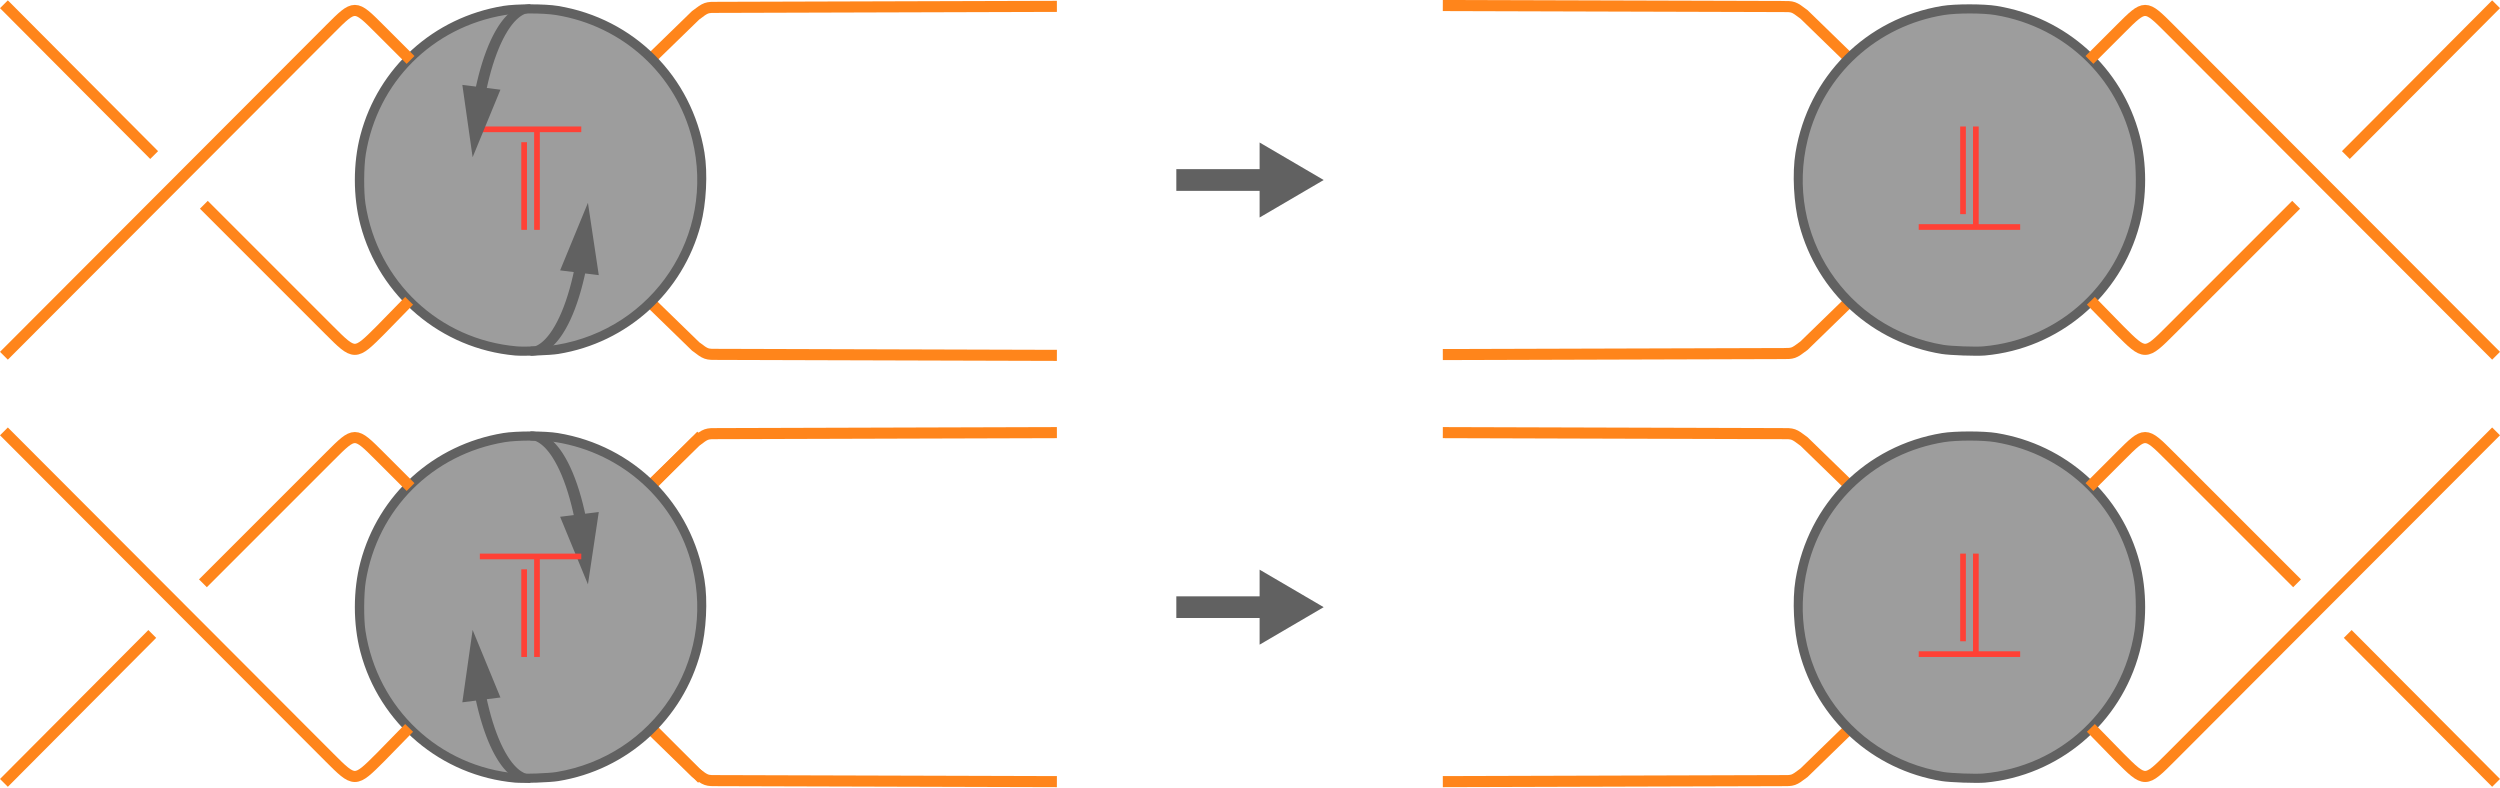
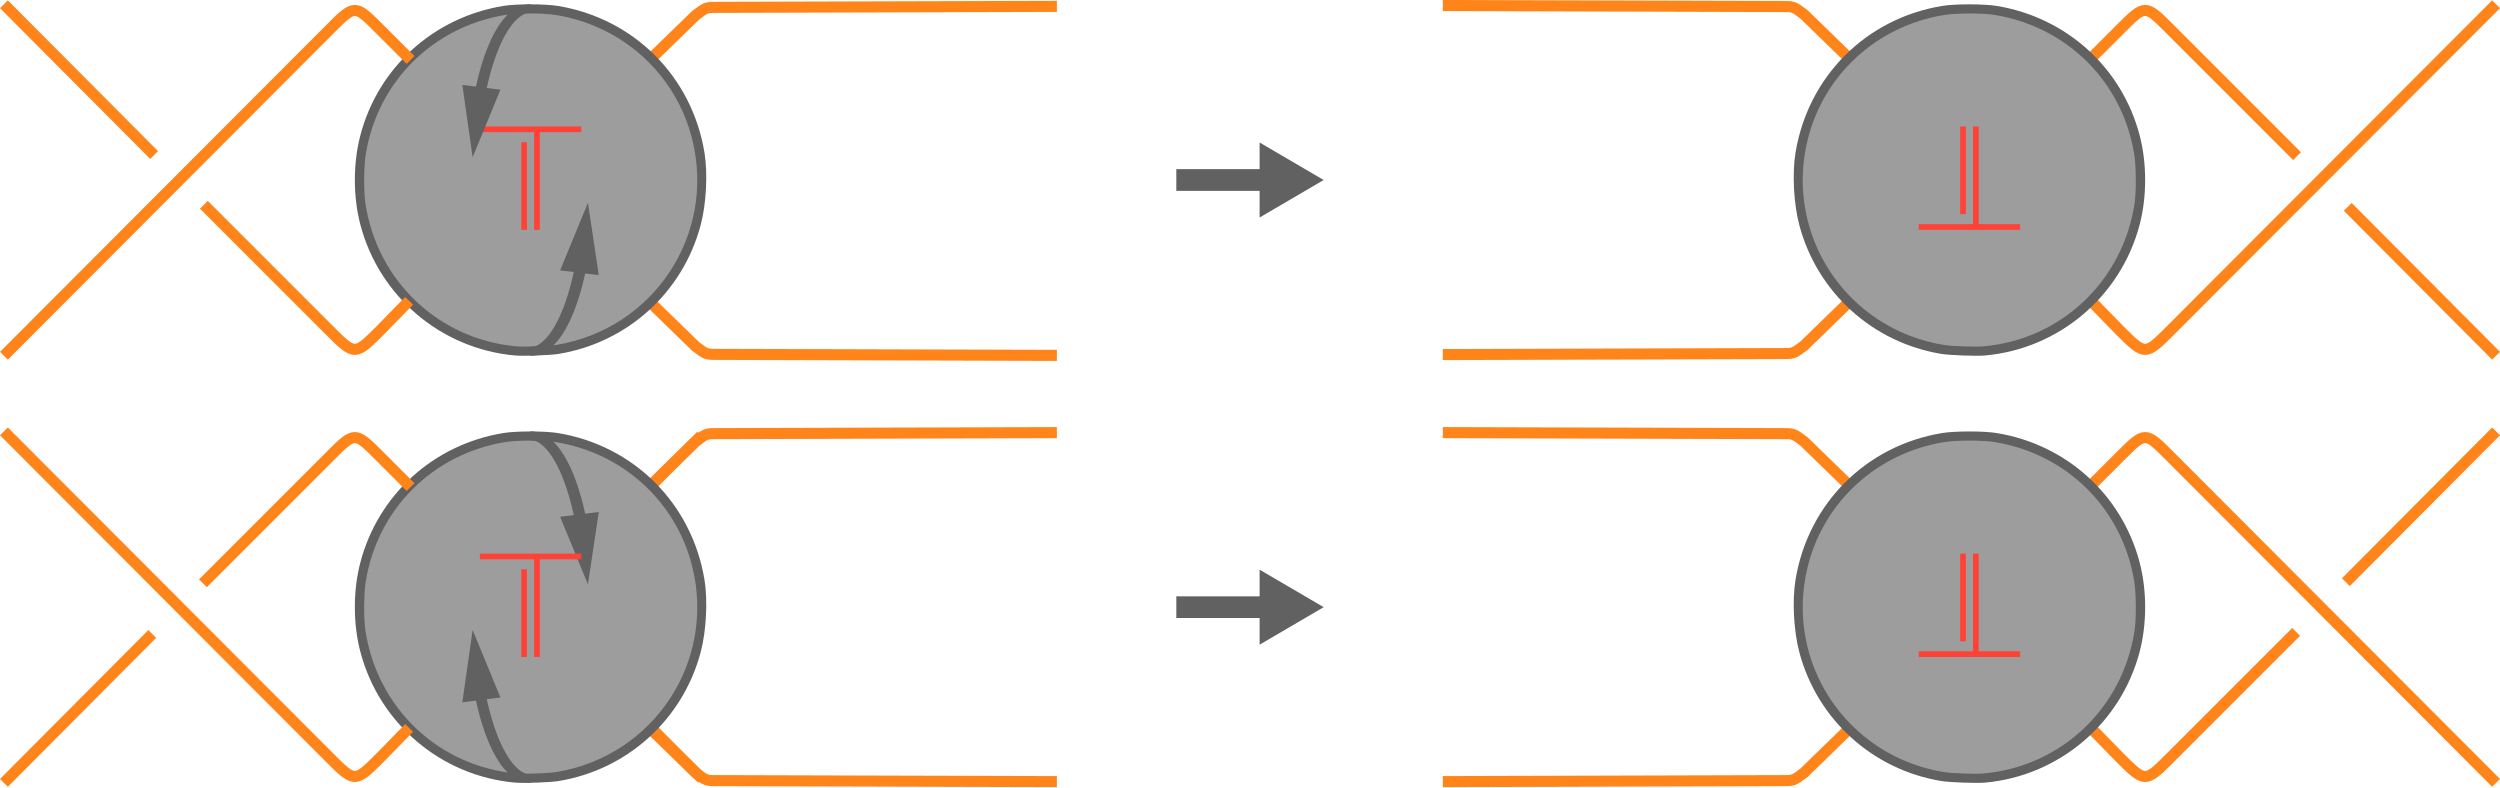
- <svg xmlns="http://www.w3.org/2000/svg" viewBox="0 0 4986.828 1570.196">
-   <g transform="matrix(1.33333 0 0 -1.33333 707.736 728.239)">
-     <path d="m365.004-219.833-20.396-2.527-.455 2.11-.456 2.107-.522 2.216-.504 2.102-.506 2.102-.505 2.102-.506 2.102-.586 2.215-.557 2.094-.559 2.094-.557 2.094-.607 2.22-.615 2.085-.615 2.086-.614 2.085-.614 2.086-.698 2.214-.675 2.076-.676 2.075-.675 2.074-.744 2.22-.74 2.06-.742 2.063-.74 2.061-.807 2.222-.812 2.047-.812 2.045-.812 2.047-.89 2.222-.89 2.027-.89 2.027-.89 2.028-1 2.214-.977 2.005-.975 2.006-.975 2.004-1.15 2.199-1.068 1.977-1.071 1.978-1.238 2.203-1.176 1.942-1.174 1.943-1.312 2.133-1.261 1.911-1.4 2.036-1.446 2.03-1.39 1.86-1.57 1.99-1.636 1.98-1.708 1.963-1.612 1.754-1.876 1.897-1.972 1.864-2.084 1.826-2.206 1.776-2.343 1.712-2.493 1.634-2.654 1.535-2.829 1.41-3.007 1.256-3.678 1.202-3.398.796-3.917.553-4.024.18v-7.179l-.149-6.322 6.881-.514 1.943-.794 1.889-.932 1.83-1.054 1.774-1.16 1.716-1.253 1.661-1.335 1.61-1.405 1.56-1.466 1.515-1.52 1.612-1.753 1.392-1.606 1.36-1.644 1.325-1.676 1.389-1.86 1.23-1.73 1.21-1.757 1.26-1.91 1.065-1.741 1.176-1.942 1.174-1.942.966-1.73 1.072-1.978 1.069-1.977.929-1.771.976-2.006.975-2.004.975-2.006.823-1.828.89-2.028.89-2.026.89-2.028.743-1.87.812-2.046.812-2.046.812-2.046.684-1.9.741-2.06.74-2.063.742-2.062.642-1.922.675-2.074.676-2.075.674-2.075.614-1.94.614-2.085.614-2.086.614-2.085.614-2.086.537-1.964.557-2.094.558-2.094.559-2.095.525-1.977.505-2.101.506-2.102.504-2.102.505-2.102.471-1.992.456-2.108.455-2.109-20.394-2.526 41.621-101.1z" class="stroke-comment fill-comment" style="fill:#616161;stroke:none;stroke-width:8.015;stroke-miterlimit:4.1;stroke-dasharray:none" />
-     <path d="m365.004 134.568-20.396 2.526-.455-2.108-.456-2.108-.522-2.216-.504-2.1-.506-2.102-.505-2.101-.506-2.102-.586-2.214-.557-2.094-.559-2.093-.557-2.094-.607-2.219-.615-2.085-.615-2.085-.614-2.085-.614-2.085-.698-2.214-.675-2.074-.676-2.075-.675-2.074-.744-2.219-.74-2.06-.742-2.062-.74-2.061-.807-2.221-.812-2.046-.812-2.046-.812-2.046-.89-2.22-.89-2.028-.89-2.026-.89-2.027-1-2.214-.977-2.005-.975-2.005-.975-2.004-1.15-2.198-1.068-1.976-1.071-1.978-1.238-2.202-1.176-1.942-1.174-1.942-1.312-2.133-1.261-1.91-1.4-2.036-1.446-2.029-1.39-1.86-1.57-1.99-1.636-1.978-1.708-1.963-1.612-1.753-1.876-1.897-1.972-1.863L293.266 26l-2.206-1.775-2.343-1.712-2.493-1.634-2.654-1.534-2.829-1.41-3.007-1.256-3.678-1.202-3.398-.796-3.917-.552-4.024-.18v7.177l.227 6.493 6.505.341 1.943.794 1.889.932 1.83 1.053 1.774 1.16 1.716 1.253 1.661 1.335 1.61 1.404 1.56 1.466 1.515 1.52 1.612 1.752 1.392 1.606 1.36 1.643 1.325 1.675 1.389 1.86 1.23 1.73 1.21 1.756 1.26 1.91 1.065 1.74 1.176 1.942 1.174 1.942.966 1.729 1.072 1.977 1.069 1.977.929 1.77.976 2.006.975 2.004.975 2.005.823 1.828.89 2.027.89 2.026.89 2.027.743 1.869.812 2.046.812 2.045.812 2.046.684 1.899.741 2.06.74 2.063.742 2.06.642 1.922.675 2.074.676 2.074.674 2.075.614 1.94.614 2.084.614 2.085.614 2.085.614 2.085.537 1.964.557 2.093.558 2.094.559 2.094.525 1.976.505 2.101.506 2.1.504 2.103.505 2.1.471 1.993.456 2.107.455 2.109-20.394 2.525 41.621 101.075z" class="stroke-comment fill-comment" style="fill:#616161;stroke:none;stroke-width:8.014;stroke-miterlimit:4.1;stroke-dasharray:none" />
-     <path d="m443.954-231.991 66.008-64.183c15.857-11.966 15.856-11.953 33.703-11.802l506.692-1.499M443.954 135.18l66.008 64.183c15.857 11.966 15.856 11.953 33.703 11.802l506.692 1.499" class="stroke-orange fill-orange" style="fill:none;stroke:#ff851b;stroke-width:16.57;stroke-linecap:butt;stroke-linejoin:miter;stroke-dasharray:none;stroke-opacity:1" transform="translate(0 -313.709)" />
-     <path d="m441.626 97.989 77.882-77.95M443.954 459.18l74.293 74.358" class="stroke-orange fill-orange" style="fill:none;stroke:#ff851b;stroke-width:16.57;stroke-linecap:butt;stroke-linejoin:miter;stroke-dasharray:none;stroke-opacity:1" transform="translate(0 -639)" />
-     <g style="display:inline" transform="matrix(2.76055 0 0 -2.76293 -25.392 34.294)">
-       <path d="M95.987 238.496c-40.02-3.626-73.497-31.904-83.754-70.747-4.013-15.198-4.013-33.368 0-48.566 9.68-36.655 39.637-63.734 77.404-69.965 6.991-1.154 22.642-1.154 29.633 0 41.257 6.807 72.625 38.175 79.432 79.431 1.85 11.211.998 27.643-2.028 39.1-9.657 36.57-39.811 63.872-77.228 69.921-4.454.72-18.981 1.232-23.46.826m22.401-5.72c52.756-8.696 86.477-59.58 73.702-111.214-8.706-35.184-37.598-61.553-73.878-67.425-6.899-1.117-21.007-1.118-27.693-.003-39.313 6.559-69.069 36.348-75.386 75.472-1.068 6.615-1.147 20.3-.155 26.736 6.489 42.08 39.946 73.562 82.067 77.22 4.23.368 17.254-.112 21.343-.787" class="stroke-comment fill-comment" style="display:inline;fill:#616161;fill-opacity:1;stroke:none;stroke-width:.353;stroke-opacity:1" />
-       <ellipse cx="104.312" cy="142.775" class="stroke-comment fill-comment" rx="92.373" ry="92.293" style="fill:#616161;stroke:none;stroke-width:6.804;stroke-miterlimit:4.1;fill-opacity:.62" />
+ <svg xmlns="http://www.w3.org/2000/svg" viewBox="0 0 4986.828 1570.196" version="1.1" id="svg33">
+   <defs id="defs33" />
+   <g transform="matrix(1.33333 0 0 -1.33333 707.736 728.239)" id="g33">
+     <path d="m365.004-219.833-20.396-2.527-.455 2.11-.456 2.107-.522 2.216-.504 2.102-.506 2.102-.505 2.102-.506 2.102-.586 2.215-.557 2.094-.559 2.094-.557 2.094-.607 2.22-.615 2.085-.615 2.086-.614 2.085-.614 2.086-.698 2.214-.675 2.076-.676 2.075-.675 2.074-.744 2.22-.74 2.06-.742 2.063-.74 2.061-.807 2.222-.812 2.047-.812 2.045-.812 2.047-.89 2.222-.89 2.027-.89 2.027-.89 2.028-1 2.214-.977 2.005-.975 2.006-.975 2.004-1.15 2.199-1.068 1.977-1.071 1.978-1.238 2.203-1.176 1.942-1.174 1.943-1.312 2.133-1.261 1.911-1.4 2.036-1.446 2.03-1.39 1.86-1.57 1.99-1.636 1.98-1.708 1.963-1.612 1.754-1.876 1.897-1.972 1.864-2.084 1.826-2.206 1.776-2.343 1.712-2.493 1.634-2.654 1.535-2.829 1.41-3.007 1.256-3.678 1.202-3.398.796-3.917.553-4.024.18v-7.179l-.149-6.322 6.881-.514 1.943-.794 1.889-.932 1.83-1.054 1.774-1.16 1.716-1.253 1.661-1.335 1.61-1.405 1.56-1.466 1.515-1.52 1.612-1.753 1.392-1.606 1.36-1.644 1.325-1.676 1.389-1.86 1.23-1.73 1.21-1.757 1.26-1.91 1.065-1.741 1.176-1.942 1.174-1.942.966-1.73 1.072-1.978 1.069-1.977.929-1.771.976-2.006.975-2.004.975-2.006.823-1.828.89-2.028.89-2.026.89-2.028.743-1.87.812-2.046.812-2.046.812-2.046.684-1.9.741-2.06.74-2.063.742-2.062.642-1.922.675-2.074.676-2.075.674-2.075.614-1.94.614-2.085.614-2.086.614-2.085.614-2.086.537-1.964.557-2.094.558-2.094.559-2.095.525-1.977.505-2.101.506-2.102.504-2.102.505-2.102.471-1.992.456-2.108.455-2.109-20.394-2.526 41.621-101.1z" class="stroke-comment fill-comment" style="fill:#616161;stroke:none;stroke-width:8.015;stroke-miterlimit:4.1;stroke-dasharray:none" id="path1" />
+     <path d="m365.004 134.568-20.396 2.526-.455-2.108-.456-2.108-.522-2.216-.504-2.1-.506-2.102-.505-2.101-.506-2.102-.586-2.214-.557-2.094-.559-2.093-.557-2.094-.607-2.219-.615-2.085-.615-2.085-.614-2.085-.614-2.085-.698-2.214-.675-2.074-.676-2.075-.675-2.074-.744-2.219-.74-2.06-.742-2.062-.74-2.061-.807-2.221-.812-2.046-.812-2.046-.812-2.046-.89-2.22-.89-2.028-.89-2.026-.89-2.027-1-2.214-.977-2.005-.975-2.005-.975-2.004-1.15-2.198-1.068-1.976-1.071-1.978-1.238-2.202-1.176-1.942-1.174-1.942-1.312-2.133-1.261-1.91-1.4-2.036-1.446-2.029-1.39-1.86-1.57-1.99-1.636-1.978-1.708-1.963-1.612-1.753-1.876-1.897-1.972-1.863L293.266 26l-2.206-1.775-2.343-1.712-2.493-1.634-2.654-1.534-2.829-1.41-3.007-1.256-3.678-1.202-3.398-.796-3.917-.552-4.024-.18v7.177l.227 6.493 6.505.341 1.943.794 1.889.932 1.83 1.053 1.774 1.16 1.716 1.253 1.661 1.335 1.61 1.404 1.56 1.466 1.515 1.52 1.612 1.752 1.392 1.606 1.36 1.643 1.325 1.675 1.389 1.86 1.23 1.73 1.21 1.756 1.26 1.91 1.065 1.74 1.176 1.942 1.174 1.942.966 1.729 1.072 1.977 1.069 1.977.929 1.77.976 2.006.975 2.004.975 2.005.823 1.828.89 2.027.89 2.026.89 2.027.743 1.869.812 2.046.812 2.045.812 2.046.684 1.899.741 2.06.74 2.063.742 2.06.642 1.922.675 2.074.676 2.074.674 2.075.614 1.94.614 2.084.614 2.085.614 2.085.614 2.085.537 1.964.557 2.093.558 2.094.559 2.094.525 1.976.505 2.101.506 2.1.504 2.103.505 2.1.471 1.993.456 2.107.455 2.109-20.394 2.525 41.621 101.075z" class="stroke-comment fill-comment" style="fill:#616161;stroke:none;stroke-width:8.014;stroke-miterlimit:4.1;stroke-dasharray:none" id="path2" />
+     <path d="m443.954-231.991 66.008-64.183c15.857-11.966 15.856-11.953 33.703-11.802l506.692-1.499M443.954 135.18l66.008 64.183c15.857 11.966 15.856 11.953 33.703 11.802l506.692 1.499" class="stroke-orange fill-orange" style="fill:none;stroke:#ff851b;stroke-width:16.57;stroke-linecap:butt;stroke-linejoin:miter;stroke-dasharray:none;stroke-opacity:1" transform="translate(0 -313.709)" id="path3" />
+     <path d="m441.626 97.989 77.882-77.95M443.954 459.18l74.293 74.358" class="stroke-orange fill-orange" style="fill:none;stroke:#ff851b;stroke-width:16.57;stroke-linecap:butt;stroke-linejoin:miter;stroke-dasharray:none;stroke-opacity:1" transform="translate(0 -639)" id="path4" />
+     <g style="display:inline" transform="matrix(2.76055 0 0 -2.76293 -25.392 34.294)" id="g5">
+       <path d="M95.987 238.496c-40.02-3.626-73.497-31.904-83.754-70.747-4.013-15.198-4.013-33.368 0-48.566 9.68-36.655 39.637-63.734 77.404-69.965 6.991-1.154 22.642-1.154 29.633 0 41.257 6.807 72.625 38.175 79.432 79.431 1.85 11.211.998 27.643-2.028 39.1-9.657 36.57-39.811 63.872-77.228 69.921-4.454.72-18.981 1.232-23.46.826m22.401-5.72c52.756-8.696 86.477-59.58 73.702-111.214-8.706-35.184-37.598-61.553-73.878-67.425-6.899-1.117-21.007-1.118-27.693-.003-39.313 6.559-69.069 36.348-75.386 75.472-1.068 6.615-1.147 20.3-.155 26.736 6.489 42.08 39.946 73.562 82.067 77.22 4.23.368 17.254-.112 21.343-.787" class="stroke-comment fill-comment" style="display:inline;fill:#616161;fill-opacity:1;stroke:none;stroke-width:.353;stroke-opacity:1" id="path5" />
+       <ellipse cx="104.312" cy="142.775" class="stroke-comment fill-comment" rx="92.373" ry="92.293" style="fill:#616161;stroke:none;stroke-width:6.804;stroke-miterlimit:4.1;fill-opacity:.62" id="ellipse5" />
    </g>
-     <path d="M187.064 352.704h151.76" class="stroke-teal fill-teal" style="fill:#39cccc;fill-opacity:.767;stroke:#ff4136;stroke-width:8.504;stroke-miterlimit:3.6;stroke-dasharray:none" transform="translate(0 -639)" />
-     <path d="M262.944 202.316v150.388" class="stroke-teal fill-teal" style="fill:#39cccc;fill-opacity:.767;stroke:#ff4136;stroke-width:8.504;stroke-miterlimit:3.6;stroke-dasharray:none" transform="translate(9.594 -639)" />
-     <path d="M243.755 333.456v-131.14" class="stroke-teal fill-teal" style="fill:#39cccc;fill-opacity:.767;stroke:#ff4136;stroke-width:8.504;stroke-miterlimit:3.6;stroke-dasharray:none" transform="translate(9.594 -639)" />
-     <path d="m-524.932 539.816 486.584-487.45C.07 13.95.07 13.95 38.486 52.366l42.776 43.81" class="stroke-orange fill-orange" style="fill:none;stroke:#ff851b;stroke-width:16.571;stroke-miterlimit:4.1;stroke-dasharray:none" transform="translate(0 -639)" />
-     <path d="m-524.932 13.95 221.93 222.796m75.782 75.782L-36.918 502.83c36.986 36.986 36.986 36.986 73.973 0l46.372-46.333" class="stroke-orange fill-orange" style="fill:none;stroke:#ff851b;stroke-width:16.571;stroke-miterlimit:4.1;stroke-dasharray:none" transform="translate(0 -639)" />
-     <path d="m443.954 92.009 66.008-64.183c15.857-11.966 15.856-11.953 33.703-11.802l506.692-1.499M443.954 459.18l66.008 64.183c15.857 11.966 15.856 11.953 33.703 11.802l506.692 1.499" class="stroke-orange fill-orange" style="fill:none;stroke:#ff851b;stroke-width:16.57;stroke-linecap:butt;stroke-linejoin:miter;stroke-dasharray:none;stroke-opacity:1" />
-     <g style="display:inline">
-       <path d="M95.987 238.496c-40.02-3.626-73.497-31.904-83.754-70.747-4.013-15.198-4.013-33.368 0-48.566 9.68-36.655 39.637-63.734 77.404-69.965 6.991-1.154 22.642-1.154 29.633 0 41.257 6.807 72.625 38.175 79.432 79.431 1.85 11.211.998 27.643-2.028 39.1-9.657 36.57-39.811 63.872-77.228 69.921-4.454.72-18.981 1.232-23.46.826m22.401-5.72c52.756-8.696 86.477-59.58 73.702-111.214-8.706-35.184-37.598-61.553-73.878-67.425-6.899-1.117-21.007-1.118-27.693-.003-39.313 6.559-69.069 36.348-75.386 75.472-1.068 6.615-1.147 20.3-.155 26.736 6.489 42.08 39.946 73.562 82.067 77.22 4.23.368 17.254-.112 21.343-.787" class="stroke-comment fill-comment" style="display:inline;fill:#616161;fill-opacity:1;stroke:none;stroke-width:.353;stroke-opacity:1" transform="matrix(2.76055 0 0 -2.76293 -25.392 673.294)" />
+     <path d="M187.064 352.704h151.76" class="stroke-teal fill-teal" style="fill:#39cccc;fill-opacity:.767;stroke:#ff4136;stroke-width:8.504;stroke-miterlimit:3.6;stroke-dasharray:none" transform="translate(0 -639)" id="path6" />
+     <path d="M262.944 202.316v150.388" class="stroke-teal fill-teal" style="fill:#39cccc;fill-opacity:.767;stroke:#ff4136;stroke-width:8.504;stroke-miterlimit:3.6;stroke-dasharray:none" transform="translate(9.594 -639)" id="path7" />
+     <path d="M243.755 333.456v-131.14" class="stroke-teal fill-teal" style="fill:#39cccc;fill-opacity:.767;stroke:#ff4136;stroke-width:8.504;stroke-miterlimit:3.6;stroke-dasharray:none" transform="translate(9.594 -639)" id="path8" />
+     <path d="m-524.932 539.816 486.584-487.45C.07 13.95.07 13.95 38.486 52.366l42.776 43.81" class="stroke-orange fill-orange" style="fill:none;stroke:#ff851b;stroke-width:16.571;stroke-miterlimit:4.1;stroke-dasharray:none" transform="translate(0 -639)" id="path9" />
+     <path d="m-524.932 13.95 221.93 222.796m75.782 75.782L-36.918 502.83c36.986 36.986 36.986 36.986 73.973 0l46.372-46.333" class="stroke-orange fill-orange" style="fill:none;stroke:#ff851b;stroke-width:16.571;stroke-miterlimit:4.1;stroke-dasharray:none" transform="translate(0 -639)" id="path10" />
+     <path d="m443.954 92.009 66.008-64.183c15.857-11.966 15.856-11.953 33.703-11.802l506.692-1.499M443.954 459.18l66.008 64.183c15.857 11.966 15.856 11.953 33.703 11.802l506.692 1.499" class="stroke-orange fill-orange" style="fill:none;stroke:#ff851b;stroke-width:16.57;stroke-linecap:butt;stroke-linejoin:miter;stroke-dasharray:none;stroke-opacity:1" id="path11" />
+     <g id="g35" transform="translate(0,-639)">
+       <path d="M 3203.449,539.816 2978.706,314.207 M 2904.339,239.84 2716.865,52.366 c -38.417,-38.416 -38.417,-38.416 -76.833,0 l -42.777,43.81" class="stroke-orange fill-orange" style="fill:none;stroke:#ff851b;stroke-width:16.571;stroke-miterlimit:4.1;stroke-dasharray:none" id="path25" />
+       <path d="m 3203.449,13.95 -488.014,488.88 c -36.986,36.986 -36.986,36.986 -73.972,0 l -46.372,-46.333" class="stroke-orange fill-orange" style="fill:none;stroke:#ff851b;stroke-width:16.571;stroke-miterlimit:4.1;stroke-dasharray:none" id="path26" />
    </g>
-     <circle cx="262.944" cy="-276.825" r="255" class="stroke-comment fill-comment" style="display:inline;fill:#616161;fill-opacity:.62;stroke:none;stroke-width:18.791;stroke-miterlimit:4.1" transform="scale(1 -1)" />
-     <path d="M187.064 352.704h151.76" class="stroke-teal fill-teal" style="fill:#39cccc;fill-opacity:.767;stroke:#ff4136;stroke-width:8.504;stroke-miterlimit:3.6;stroke-dasharray:none" />
-     <path d="M262.944 202.316v150.388" class="stroke-teal fill-teal" style="fill:#39cccc;fill-opacity:.767;stroke:#ff4136;stroke-width:8.504;stroke-miterlimit:3.6;stroke-dasharray:none" transform="translate(9.594)" />
-     <path d="M243.755 333.456v-131.14" class="stroke-teal fill-teal" style="fill:#39cccc;fill-opacity:.767;stroke:#ff4136;stroke-width:8.504;stroke-miterlimit:3.6;stroke-dasharray:none" transform="translate(9.594)" />
-     <path d="m-524.932 539.816 224.744-225.609m74.367-74.367L-38.348 52.366C.07 13.95.07 13.95 38.486 52.366l42.776 43.81" class="stroke-orange fill-orange" style="fill:none;stroke:#ff851b;stroke-width:16.571;stroke-miterlimit:4.1;stroke-dasharray:none" />
-     <path d="m-524.932 13.95 488.014 488.88c36.986 36.986 36.986 36.986 73.973 0l46.372-46.333" class="stroke-orange fill-orange" style="fill:none;stroke:#ff851b;stroke-width:16.571;stroke-miterlimit:4.1;stroke-dasharray:none" />
-     <path d="M-269.181-135.457h1.171v-12.927 12.974h1.418l-1.905 6.976z" style="display:inline;fill:none;stroke-width:2.773;stroke-miterlimit:4.1" />
-     <path d="m443.954-231.991 66.008-64.183c15.857-11.966 15.856-11.953 33.703-11.802l506.692-1.499M443.954 135.18l66.008 64.183c15.857 11.966 15.856 11.953 33.703 11.802l506.692 1.499" class="stroke-orange fill-orange" style="fill:none;stroke:#ff851b;stroke-width:16.57;stroke-linecap:butt;stroke-linejoin:miter;stroke-dasharray:none;stroke-opacity:1" transform="matrix(-1 0 0 1 2678.08 -313.709)" />
-     <path d="m443.954-231.991 66.008-64.183c15.857-11.966 15.856-11.953 33.703-11.802l506.692-1.499M443.954 135.18l66.008 64.183c15.857 11.966 15.856 11.953 33.703 11.802l506.692 1.499" class="stroke-orange fill-orange" style="fill:none;stroke:#ff851b;stroke-width:16.57;stroke-linecap:butt;stroke-linejoin:miter;stroke-dasharray:none;stroke-opacity:1" transform="matrix(-1 0 0 1 2678.08 325.23)" />
-     <g style="display:inline">
-       <path d="M95.987 238.496c-40.02-3.626-73.497-31.904-83.754-70.747-4.013-15.198-4.013-33.368 0-48.566 9.68-36.655 39.637-63.734 77.404-69.965 6.991-1.154 22.642-1.154 29.633 0 41.257 6.807 72.625 38.175 79.432 79.431 1.85 11.211.998 27.643-2.028 39.1-9.657 36.57-39.811 63.872-77.228 69.921-4.454.72-18.981 1.232-23.46.826m22.401-5.72c52.756-8.696 86.477-59.58 73.702-111.214-8.706-35.184-37.598-61.553-73.878-67.425-6.899-1.117-21.007-1.118-27.693-.003-39.313 6.559-69.069 36.348-75.386 75.472-1.068 6.615-1.147 20.3-.155 26.736 6.489 42.08 39.946 73.562 82.067 77.22 4.23.368 17.254-.112 21.343-.787" class="stroke-comment fill-comment" style="display:inline;fill:#616161;fill-opacity:1;stroke:none;stroke-width:.353;stroke-opacity:1" transform="matrix(-2.76055 0 0 -2.76293 2703.91 673.294)" />
+     <g style="display:inline" id="g12">
+       <path d="M95.987 238.496c-40.02-3.626-73.497-31.904-83.754-70.747-4.013-15.198-4.013-33.368 0-48.566 9.68-36.655 39.637-63.734 77.404-69.965 6.991-1.154 22.642-1.154 29.633 0 41.257 6.807 72.625 38.175 79.432 79.431 1.85 11.211.998 27.643-2.028 39.1-9.657 36.57-39.811 63.872-77.228 69.921-4.454.72-18.981 1.232-23.46.826m22.401-5.72c52.756-8.696 86.477-59.58 73.702-111.214-8.706-35.184-37.598-61.553-73.878-67.425-6.899-1.117-21.007-1.118-27.693-.003-39.313 6.559-69.069 36.348-75.386 75.472-1.068 6.615-1.147 20.3-.155 26.736 6.489 42.08 39.946 73.562 82.067 77.22 4.23.368 17.254-.112 21.343-.787" class="stroke-comment fill-comment" style="display:inline;fill:#616161;fill-opacity:1;stroke:none;stroke-width:.353;stroke-opacity:1" transform="matrix(2.76055 0 0 -2.76293 -25.392 673.294)" id="path12" />
    </g>
-     <circle cx="2415.573" cy="-276.825" r="255" class="stroke-comment fill-comment" style="display:inline;fill:#616161;fill-opacity:.62;stroke:none;stroke-width:18.791;stroke-miterlimit:4.1" transform="scale(1 -1)" />
-     <path d="M2339.694 206.568h151.76" class="stroke-teal fill-teal" style="fill:#39cccc;fill-opacity:.767;stroke:#ff4136;stroke-width:8.504;stroke-miterlimit:3.6;stroke-dasharray:none" />
-     <path d="M262.944 202.316v150.388" class="stroke-teal fill-teal" style="fill:#39cccc;fill-opacity:.767;stroke:#ff4136;stroke-width:8.504;stroke-miterlimit:3.6;stroke-dasharray:none" transform="matrix(1 0 0 -1 2162.224 559.272)" />
-     <path d="M243.755 333.456v-131.14" class="stroke-teal fill-teal" style="fill:#39cccc;fill-opacity:.767;stroke:#ff4136;stroke-width:8.504;stroke-miterlimit:3.6;stroke-dasharray:none" transform="matrix(1 0 0 -1 2162.224 559.272)" />
-     <path d="m3203.449 539.816-224.743-225.609m-74.367-74.367L2716.865 52.366c-38.417-38.416-38.417-38.416-76.833 0l-42.777 43.81" class="stroke-orange fill-orange" style="fill:none;stroke:#ff851b;stroke-width:16.571;stroke-miterlimit:4.1;stroke-dasharray:none" />
-     <path d="m3203.449 13.95-488.014 488.88c-36.986 36.986-36.986 36.986-73.972 0l-46.372-46.333" class="stroke-orange fill-orange" style="fill:none;stroke:#ff851b;stroke-width:16.571;stroke-miterlimit:4.1;stroke-dasharray:none" />
-     <path d="M2438.933-624.654c110.477 10.018 202.891 88.147 231.207 195.468 11.079 41.991 11.079 92.194 0 134.186-26.72 101.274-109.422 176.092-213.678 193.31-19.3 3.187-62.504 3.187-81.804 0-113.891-18.81-200.484-105.476-219.276-219.466-5.107-30.975-2.754-76.373 5.598-108.03 26.66-101.041 109.901-176.473 213.19-193.186 12.298-1.99 52.401-3.403 64.763-2.282m-61.84 15.805c-145.635 24.026-238.724 164.616-203.457 307.276 24.032 97.212 103.79 170.066 203.943 186.291 19.044 3.086 57.99 3.089 76.448.007 108.525-18.12 190.668-100.428 208.106-208.523 2.948-18.276 3.167-56.088.428-73.871-17.911-116.265-110.272-203.245-226.55-213.353-11.678-1.015-47.63.311-58.919 2.174z" class="stroke-comment fill-comment" style="display:inline;fill:#616161;fill-opacity:1;stroke:none;stroke-width:.974;stroke-opacity:1" />
-     <circle cx="2415.574" cy="362.175" r="255" class="stroke-comment fill-comment" style="display:inline;fill:#616161;fill-opacity:.62;stroke:none;stroke-width:18.791;stroke-miterlimit:4.1" transform="scale(1 -1)" />
-     <path d="M2339.694-432.432h151.76m-66.286 150.388v-150.388" class="stroke-teal fill-teal" style="fill:#39cccc;fill-opacity:.767;stroke:#ff4136;stroke-width:8.504;stroke-miterlimit:3.6;stroke-dasharray:none" />
-     <path d="M2405.98-413.184v131.14" class="stroke-teal fill-teal" style="fill:#39cccc;fill-opacity:.767;stroke:#ff4136;stroke-width:8.504;stroke-miterlimit:3.6;stroke-dasharray:none" />
-     <path d="m3203.449-99.184-486.584-487.45c-38.417-38.416-38.417-38.416-76.833 0l-42.776 43.81" class="stroke-orange fill-orange" style="fill:none;stroke:#ff851b;stroke-width:16.571;stroke-miterlimit:4.1;stroke-dasharray:none" />
-     <path d="m3203.449-625.05-221.93 222.796m-75.782 75.782L2715.435-136.17c-36.986 36.986-36.986 36.986-73.972 0l-46.372-46.333" class="stroke-orange fill-orange" style="fill:none;stroke:#ff851b;stroke-width:16.571;stroke-miterlimit:4.1;stroke-dasharray:none" />
-     <path d="M1353.636 332.98v-39.847h-124.605v-32.507h124.605V220.78l95.85 56.101zm0-639.055v-39.847h-124.605v-32.507h124.605v-39.847l95.85 56.101z" class="stroke-comment fill-comment" style="display:inline;fill:#616161;stroke:none;stroke-width:10.662;stroke-miterlimit:4.1;stroke-dasharray:none" />
-     <path d="m160.884 419.217 20.387-2.563.461 2.108.463 2.108.502 2.217.511 2.1.51 2.102.511 2.102.511 2.1.57 2.216.563 2.093.562 2.094.563 2.093.563 2.094.65 2.209.617 2.085.618 2.085.617 2.085.691 2.211.675 2.075.677 2.075.676 2.074.743 2.214.74 2.061.74 2.063.739 2.062.81 2.214.81 2.047.807 2.047.808 2.046.9 2.213.883 2.029.883 2.029.883 2.029 1.015 2.203.966 2.008.965 2.008 1.073 2.213 1.057 1.98 1.057 1.982 1.057 1.982 1.258 2.188 1.157 1.948 1.159 1.948 1.324 2.122 1.338 2.054 1.304 1.896 1.447 2.025 1.5 2.017 1.437 1.839 1.635 1.976 1.708 1.959 1.79 1.94 1.88 1.914 1.76 1.67 2.082 1.826 2.203 1.776 2.34 1.714 2.491 1.637 2.654 1.538 2.832 1.415 3.622 1.477 3.09.988 3.412.8 3.943.556 3.63.183v-12.761l-1.995-.092-1.604-.21-1.98-.457-2.1-.682-1.343-.552-1.889-.924-1.834-1.048-1.777-1.156-1.723-1.25-1.667-1.332-1.617-1.404-1.759-1.67-1.479-1.517-1.438-1.564-1.401-1.607-1.368-1.644-1.437-1.839-1.265-1.706-1.239-1.733-1.304-1.896-1.154-1.779-1.088-1.74-1.159-1.948-1.157-1.948-.999-1.727-1.057-1.982-1.055-1.98-1.057-1.982-.864-1.8-.965-2.007-.966-2.009-.844-1.83-.883-2.03-.883-2.028-.883-2.03-.759-1.873-.81-2.047-.807-2.047-.808-2.046-.695-1.904-.738-2.062-.74-2.063-.739-2.061-.646-1.928-.675-2.074-.677-2.075-.676-2.075-.608-1.946-.617-2.084-.617-2.085-.619-2.085-.58-1.962-.562-2.093-.562-2.094-.563-2.093-.563-2.094-.51-1.98-.51-2.102-.512-2.101-.51-2.1-.512-2.102-.451-1.996-.461-2.108-.462-2.107 20.387-2.562-41.605-101.05zm0-923.727 20.387 2.563.461-2.108.463-2.108.502-2.217.511-2.1.51-2.102.511-2.102.511-2.1.57-2.215.563-2.093.562-2.095.563-2.093.563-2.094.65-2.208.617-2.086.618-2.085.617-2.084.691-2.212.675-2.074.677-2.076.676-2.074.743-2.213.74-2.062.74-2.063.739-2.062.81-2.214.81-2.047.807-2.046.808-2.047.9-2.213.883-2.029.883-2.029.883-2.029 1.015-2.203.966-2.008.965-2.008 1.073-2.213 1.057-1.98 1.057-1.981 1.057-1.982 1.258-2.189 1.157-1.948 1.159-1.948 1.324-2.122 1.338-2.054 1.304-1.896 1.447-2.025 1.5-2.017 1.437-1.839 1.635-1.975 1.708-1.96 1.79-1.939 1.88-1.915 1.76-1.67 2.082-1.826 2.203-1.776 2.34-1.714 2.491-1.637 2.654-1.538 2.832-1.415 3.622-1.476 3.09-.988 3.412-.801 3.943-.556 3.63-.183v12.761l-1.995.092-1.604.211-1.98.456-2.1.682-1.343.552-1.889.924-1.834 1.048-1.777 1.156-1.723 1.25-1.667 1.332-1.617 1.404-1.759 1.67-1.479 1.517-1.438 1.564-1.401 1.607-1.368 1.644-1.437 1.839-1.265 1.706-1.239 1.733-1.304 1.896-1.154 1.779-1.088 1.74-1.159 1.948-1.157 1.948-.999 1.727-1.057 1.982-1.055 1.981-1.057 1.981-.864 1.8-.965 2.007-.966 2.009-.844 1.83-.883 2.03-.883 2.028-.883 2.03-.759 1.873-.81 2.047-.807 2.047-.808 2.047-.695 1.903-.738 2.062-.74 2.063-.739 2.062-.646 1.927-.675 2.074-.677 2.076-.676 2.074-.608 1.946-.617 2.084-.617 2.085-.619 2.086-.58 1.96-.562 2.094-.562 2.094-.563 2.093-.563 2.094-.51 1.98-.51 2.102-.512 2.101-.51 2.1-.512 2.102-.451 1.996-.461 2.108-.462 2.108 20.387 2.56-41.605 101.052z" class="stroke-comment fill-comment" style="fill:#616161;stroke:none;stroke-width:8.015;stroke-miterlimit:4.1;stroke-dasharray:none" />
+     <circle cx="262.944" cy="-276.825" r="255" class="stroke-comment fill-comment" style="display:inline;fill:#616161;fill-opacity:.62;stroke:none;stroke-width:18.791;stroke-miterlimit:4.1" transform="scale(1 -1)" id="circle12" />
+     <path d="M187.064 352.704h151.76" class="stroke-teal fill-teal" style="fill:#39cccc;fill-opacity:.767;stroke:#ff4136;stroke-width:8.504;stroke-miterlimit:3.6;stroke-dasharray:none" id="path13" />
+     <path d="M262.944 202.316v150.388" class="stroke-teal fill-teal" style="fill:#39cccc;fill-opacity:.767;stroke:#ff4136;stroke-width:8.504;stroke-miterlimit:3.6;stroke-dasharray:none" transform="translate(9.594)" id="path14" />
+     <g id="g34" transform="translate(0,639)">
+       <path d="m 3203.449,-99.184 -486.584,-487.45 c -38.417,-38.416 -38.417,-38.416 -76.833,0 l -42.776,43.81" class="stroke-orange fill-orange" style="fill:none;stroke:#ff851b;stroke-width:16.571;stroke-miterlimit:4.1;stroke-dasharray:none" id="path30" />
+       <path d="m 3203.449,-625.05 -221.93,222.796 m -75.782,75.782 -190.302,190.302 c -36.986,36.986 -36.986,36.986 -73.972,0 l -46.372,-46.333" class="stroke-orange fill-orange" style="fill:none;stroke:#ff851b;stroke-width:16.571;stroke-miterlimit:4.1;stroke-dasharray:none" id="path31" />
+     </g>
+     <path d="M243.755 333.456v-131.14" class="stroke-teal fill-teal" style="fill:#39cccc;fill-opacity:.767;stroke:#ff4136;stroke-width:8.504;stroke-miterlimit:3.6;stroke-dasharray:none" transform="translate(9.594)" id="path15" />
+     <path d="m-524.932 539.816 224.744-225.609m74.367-74.367L-38.348 52.366C.07 13.95.07 13.95 38.486 52.366l42.776 43.81" class="stroke-orange fill-orange" style="fill:none;stroke:#ff851b;stroke-width:16.571;stroke-miterlimit:4.1;stroke-dasharray:none" id="path16" />
+     <path d="m-524.932 13.95 488.014 488.88c36.986 36.986 36.986 36.986 73.973 0l46.372-46.333" class="stroke-orange fill-orange" style="fill:none;stroke:#ff851b;stroke-width:16.571;stroke-miterlimit:4.1;stroke-dasharray:none" id="path17" />
+     <path d="M-269.181-135.457h1.171v-12.927 12.974h1.418l-1.905 6.976z" style="display:inline;fill:none;stroke-width:2.773;stroke-miterlimit:4.1" id="path18" />
+     <path d="m443.954-231.991 66.008-64.183c15.857-11.966 15.856-11.953 33.703-11.802l506.692-1.499M443.954 135.18l66.008 64.183c15.857 11.966 15.856 11.953 33.703 11.802l506.692 1.499" class="stroke-orange fill-orange" style="fill:none;stroke:#ff851b;stroke-width:16.57;stroke-linecap:butt;stroke-linejoin:miter;stroke-dasharray:none;stroke-opacity:1" transform="matrix(-1 0 0 1 2678.08 -313.709)" id="path19" />
+     <path d="m443.954-231.991 66.008-64.183c15.857-11.966 15.856-11.953 33.703-11.802l506.692-1.499M443.954 135.18l66.008 64.183c15.857 11.966 15.856 11.953 33.703 11.802l506.692 1.499" class="stroke-orange fill-orange" style="fill:none;stroke:#ff851b;stroke-width:16.57;stroke-linecap:butt;stroke-linejoin:miter;stroke-dasharray:none;stroke-opacity:1" transform="matrix(-1 0 0 1 2678.08 325.23)" id="path20" />
+     <g style="display:inline" id="g21">
+       <path d="M95.987 238.496c-40.02-3.626-73.497-31.904-83.754-70.747-4.013-15.198-4.013-33.368 0-48.566 9.68-36.655 39.637-63.734 77.404-69.965 6.991-1.154 22.642-1.154 29.633 0 41.257 6.807 72.625 38.175 79.432 79.431 1.85 11.211.998 27.643-2.028 39.1-9.657 36.57-39.811 63.872-77.228 69.921-4.454.72-18.981 1.232-23.46.826m22.401-5.72c52.756-8.696 86.477-59.58 73.702-111.214-8.706-35.184-37.598-61.553-73.878-67.425-6.899-1.117-21.007-1.118-27.693-.003-39.313 6.559-69.069 36.348-75.386 75.472-1.068 6.615-1.147 20.3-.155 26.736 6.489 42.08 39.946 73.562 82.067 77.22 4.23.368 17.254-.112 21.343-.787" class="stroke-comment fill-comment" style="display:inline;fill:#616161;fill-opacity:1;stroke:none;stroke-width:.353;stroke-opacity:1" transform="matrix(-2.76055 0 0 -2.76293 2703.91 673.294)" id="path21" />
+     </g>
+     <circle cx="2415.573" cy="-276.825" r="255" class="stroke-comment fill-comment" style="display:inline;fill:#616161;fill-opacity:.62;stroke:none;stroke-width:18.791;stroke-miterlimit:4.1" transform="scale(1 -1)" id="circle21" />
+     <path d="M2339.694 206.568h151.76" class="stroke-teal fill-teal" style="fill:#39cccc;fill-opacity:.767;stroke:#ff4136;stroke-width:8.504;stroke-miterlimit:3.6;stroke-dasharray:none" id="path22" />
+     <path d="M262.944 202.316v150.388" class="stroke-teal fill-teal" style="fill:#39cccc;fill-opacity:.767;stroke:#ff4136;stroke-width:8.504;stroke-miterlimit:3.6;stroke-dasharray:none" transform="matrix(1 0 0 -1 2162.224 559.272)" id="path23" />
+     <path d="M243.755 333.456v-131.14" class="stroke-teal fill-teal" style="fill:#39cccc;fill-opacity:.767;stroke:#ff4136;stroke-width:8.504;stroke-miterlimit:3.6;stroke-dasharray:none" transform="matrix(1 0 0 -1 2162.224 559.272)" id="path24" />
+     <path d="M2438.933-624.654c110.477 10.018 202.891 88.147 231.207 195.468 11.079 41.991 11.079 92.194 0 134.186-26.72 101.274-109.422 176.092-213.678 193.31-19.3 3.187-62.504 3.187-81.804 0-113.891-18.81-200.484-105.476-219.276-219.466-5.107-30.975-2.754-76.373 5.598-108.03 26.66-101.041 109.901-176.473 213.19-193.186 12.298-1.99 52.401-3.403 64.763-2.282m-61.84 15.805c-145.635 24.026-238.724 164.616-203.457 307.276 24.032 97.212 103.79 170.066 203.943 186.291 19.044 3.086 57.99 3.089 76.448.007 108.525-18.12 190.668-100.428 208.106-208.523 2.948-18.276 3.167-56.088.428-73.871-17.911-116.265-110.272-203.245-226.55-213.353-11.678-1.015-47.63.311-58.919 2.174z" class="stroke-comment fill-comment" style="display:inline;fill:#616161;fill-opacity:1;stroke:none;stroke-width:.974;stroke-opacity:1" id="path27" />
+     <circle cx="2415.574" cy="362.175" r="255" class="stroke-comment fill-comment" style="display:inline;fill:#616161;fill-opacity:.62;stroke:none;stroke-width:18.791;stroke-miterlimit:4.1" transform="scale(1 -1)" id="circle27" />
+     <path d="M2339.694-432.432h151.76m-66.286 150.388v-150.388" class="stroke-teal fill-teal" style="fill:#39cccc;fill-opacity:.767;stroke:#ff4136;stroke-width:8.504;stroke-miterlimit:3.6;stroke-dasharray:none" id="path28" />
+     <path d="M2405.98-413.184v131.14" class="stroke-teal fill-teal" style="fill:#39cccc;fill-opacity:.767;stroke:#ff4136;stroke-width:8.504;stroke-miterlimit:3.6;stroke-dasharray:none" id="path29" />
+     <path d="M1353.636 332.98v-39.847h-124.605v-32.507h124.605V220.78l95.85 56.101zm0-639.055v-39.847h-124.605v-32.507h124.605v-39.847l95.85 56.101z" class="stroke-comment fill-comment" style="display:inline;fill:#616161;stroke:none;stroke-width:10.662;stroke-miterlimit:4.1;stroke-dasharray:none" id="path32" />
+     <path d="m160.884 419.217 20.387-2.563.461 2.108.463 2.108.502 2.217.511 2.1.51 2.102.511 2.102.511 2.1.57 2.216.563 2.093.562 2.094.563 2.093.563 2.094.65 2.209.617 2.085.618 2.085.617 2.085.691 2.211.675 2.075.677 2.075.676 2.074.743 2.214.74 2.061.74 2.063.739 2.062.81 2.214.81 2.047.807 2.047.808 2.046.9 2.213.883 2.029.883 2.029.883 2.029 1.015 2.203.966 2.008.965 2.008 1.073 2.213 1.057 1.98 1.057 1.982 1.057 1.982 1.258 2.188 1.157 1.948 1.159 1.948 1.324 2.122 1.338 2.054 1.304 1.896 1.447 2.025 1.5 2.017 1.437 1.839 1.635 1.976 1.708 1.959 1.79 1.94 1.88 1.914 1.76 1.67 2.082 1.826 2.203 1.776 2.34 1.714 2.491 1.637 2.654 1.538 2.832 1.415 3.622 1.477 3.09.988 3.412.8 3.943.556 3.63.183v-12.761l-1.995-.092-1.604-.21-1.98-.457-2.1-.682-1.343-.552-1.889-.924-1.834-1.048-1.777-1.156-1.723-1.25-1.667-1.332-1.617-1.404-1.759-1.67-1.479-1.517-1.438-1.564-1.401-1.607-1.368-1.644-1.437-1.839-1.265-1.706-1.239-1.733-1.304-1.896-1.154-1.779-1.088-1.74-1.159-1.948-1.157-1.948-.999-1.727-1.057-1.982-1.055-1.98-1.057-1.982-.864-1.8-.965-2.007-.966-2.009-.844-1.83-.883-2.03-.883-2.028-.883-2.03-.759-1.873-.81-2.047-.807-2.047-.808-2.046-.695-1.904-.738-2.062-.74-2.063-.739-2.061-.646-1.928-.675-2.074-.677-2.075-.676-2.075-.608-1.946-.617-2.084-.617-2.085-.619-2.085-.58-1.962-.562-2.093-.562-2.094-.563-2.093-.563-2.094-.51-1.98-.51-2.102-.512-2.101-.51-2.1-.512-2.102-.451-1.996-.461-2.108-.462-2.107 20.387-2.562-41.605-101.05zm0-923.727 20.387 2.563.461-2.108.463-2.108.502-2.217.511-2.1.51-2.102.511-2.102.511-2.1.57-2.215.563-2.093.562-2.095.563-2.093.563-2.094.65-2.208.617-2.086.618-2.085.617-2.084.691-2.212.675-2.074.677-2.076.676-2.074.743-2.213.74-2.062.74-2.063.739-2.062.81-2.214.81-2.047.807-2.046.808-2.047.9-2.213.883-2.029.883-2.029.883-2.029 1.015-2.203.966-2.008.965-2.008 1.073-2.213 1.057-1.98 1.057-1.981 1.057-1.982 1.258-2.189 1.157-1.948 1.159-1.948 1.324-2.122 1.338-2.054 1.304-1.896 1.447-2.025 1.5-2.017 1.437-1.839 1.635-1.975 1.708-1.96 1.79-1.939 1.88-1.915 1.76-1.67 2.082-1.826 2.203-1.776 2.34-1.714 2.491-1.637 2.654-1.538 2.832-1.415 3.622-1.476 3.09-.988 3.412-.801 3.943-.556 3.63-.183v12.761l-1.995.092-1.604.211-1.98.456-2.1.682-1.343.552-1.889.924-1.834 1.048-1.777 1.156-1.723 1.25-1.667 1.332-1.617 1.404-1.759 1.67-1.479 1.517-1.438 1.564-1.401 1.607-1.368 1.644-1.437 1.839-1.265 1.706-1.239 1.733-1.304 1.896-1.154 1.779-1.088 1.74-1.159 1.948-1.157 1.948-.999 1.727-1.057 1.982-1.055 1.981-1.057 1.981-.864 1.8-.965 2.007-.966 2.009-.844 1.83-.883 2.03-.883 2.028-.883 2.03-.759 1.873-.81 2.047-.807 2.047-.808 2.047-.695 1.903-.738 2.062-.74 2.063-.739 2.062-.646 1.927-.675 2.074-.677 2.076-.676 2.074-.608 1.946-.617 2.084-.617 2.085-.619 2.086-.58 1.96-.562 2.094-.562 2.094-.563 2.093-.563 2.094-.51 1.98-.51 2.102-.512 2.101-.51 2.1-.512 2.102-.451 1.996-.461 2.108-.462 2.108 20.387 2.56-41.605 101.052z" class="stroke-comment fill-comment" style="fill:#616161;stroke:none;stroke-width:8.015;stroke-miterlimit:4.1;stroke-dasharray:none" id="path33" />
  </g>
</svg>
